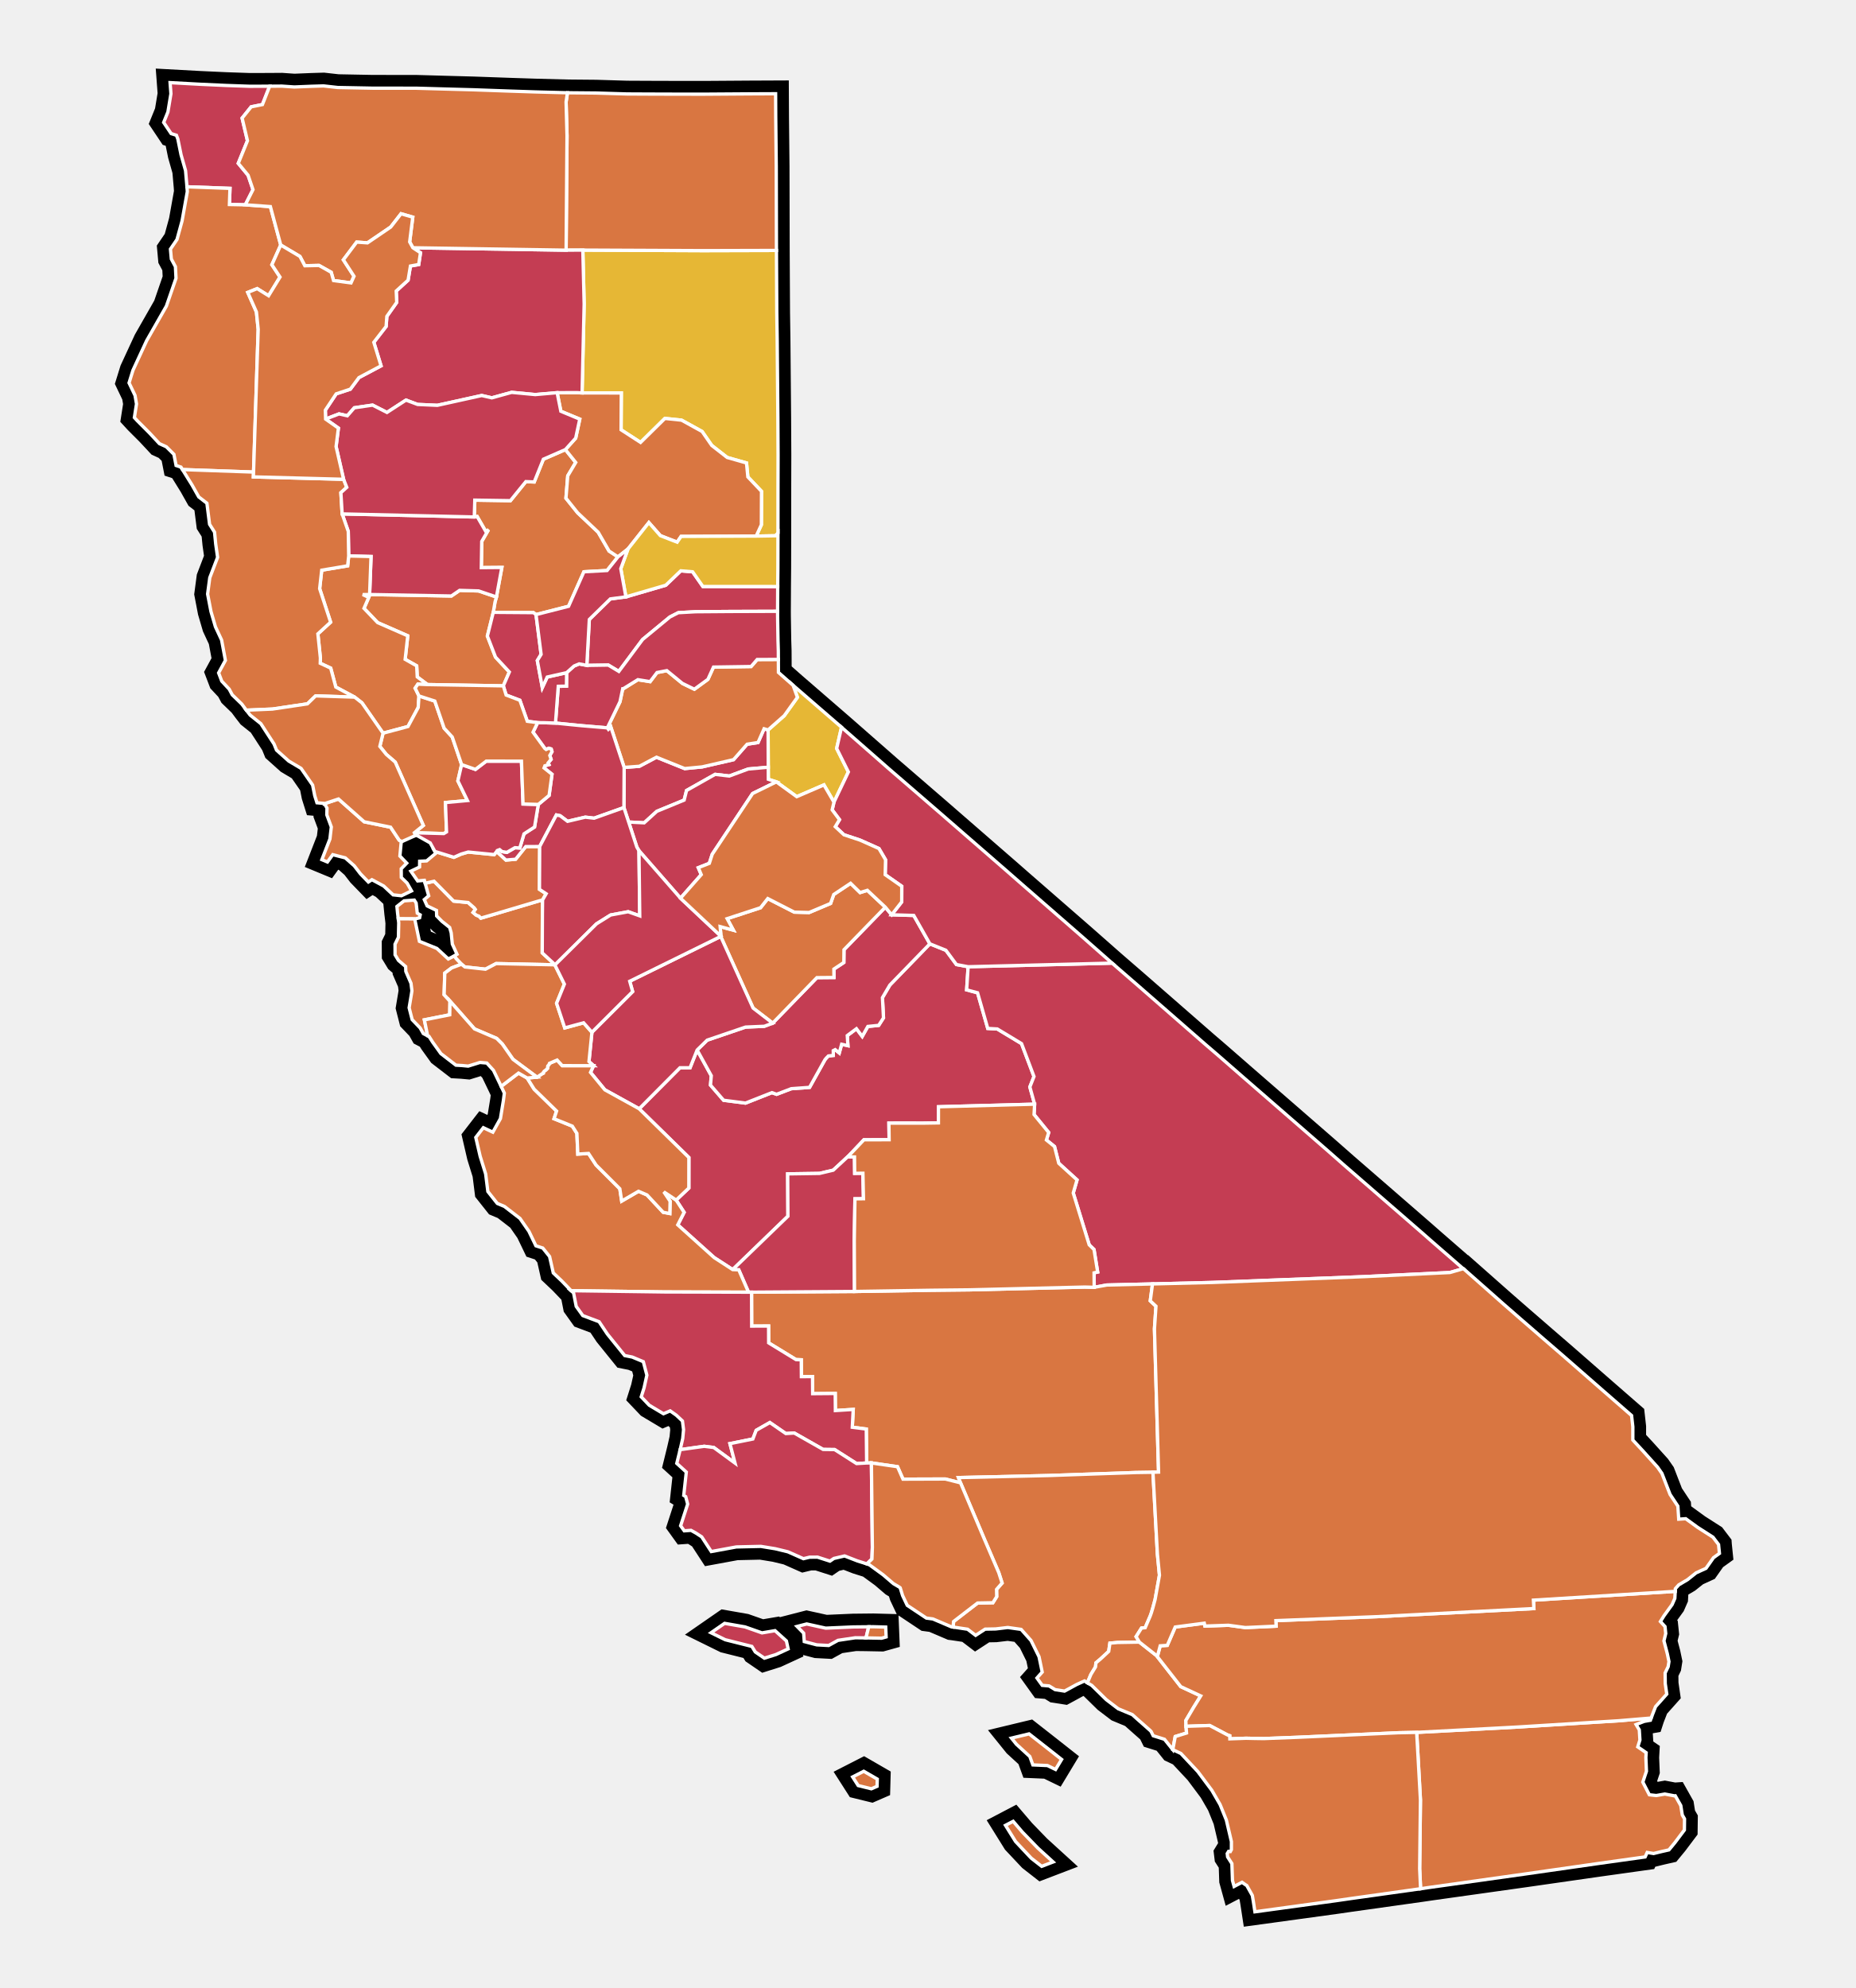
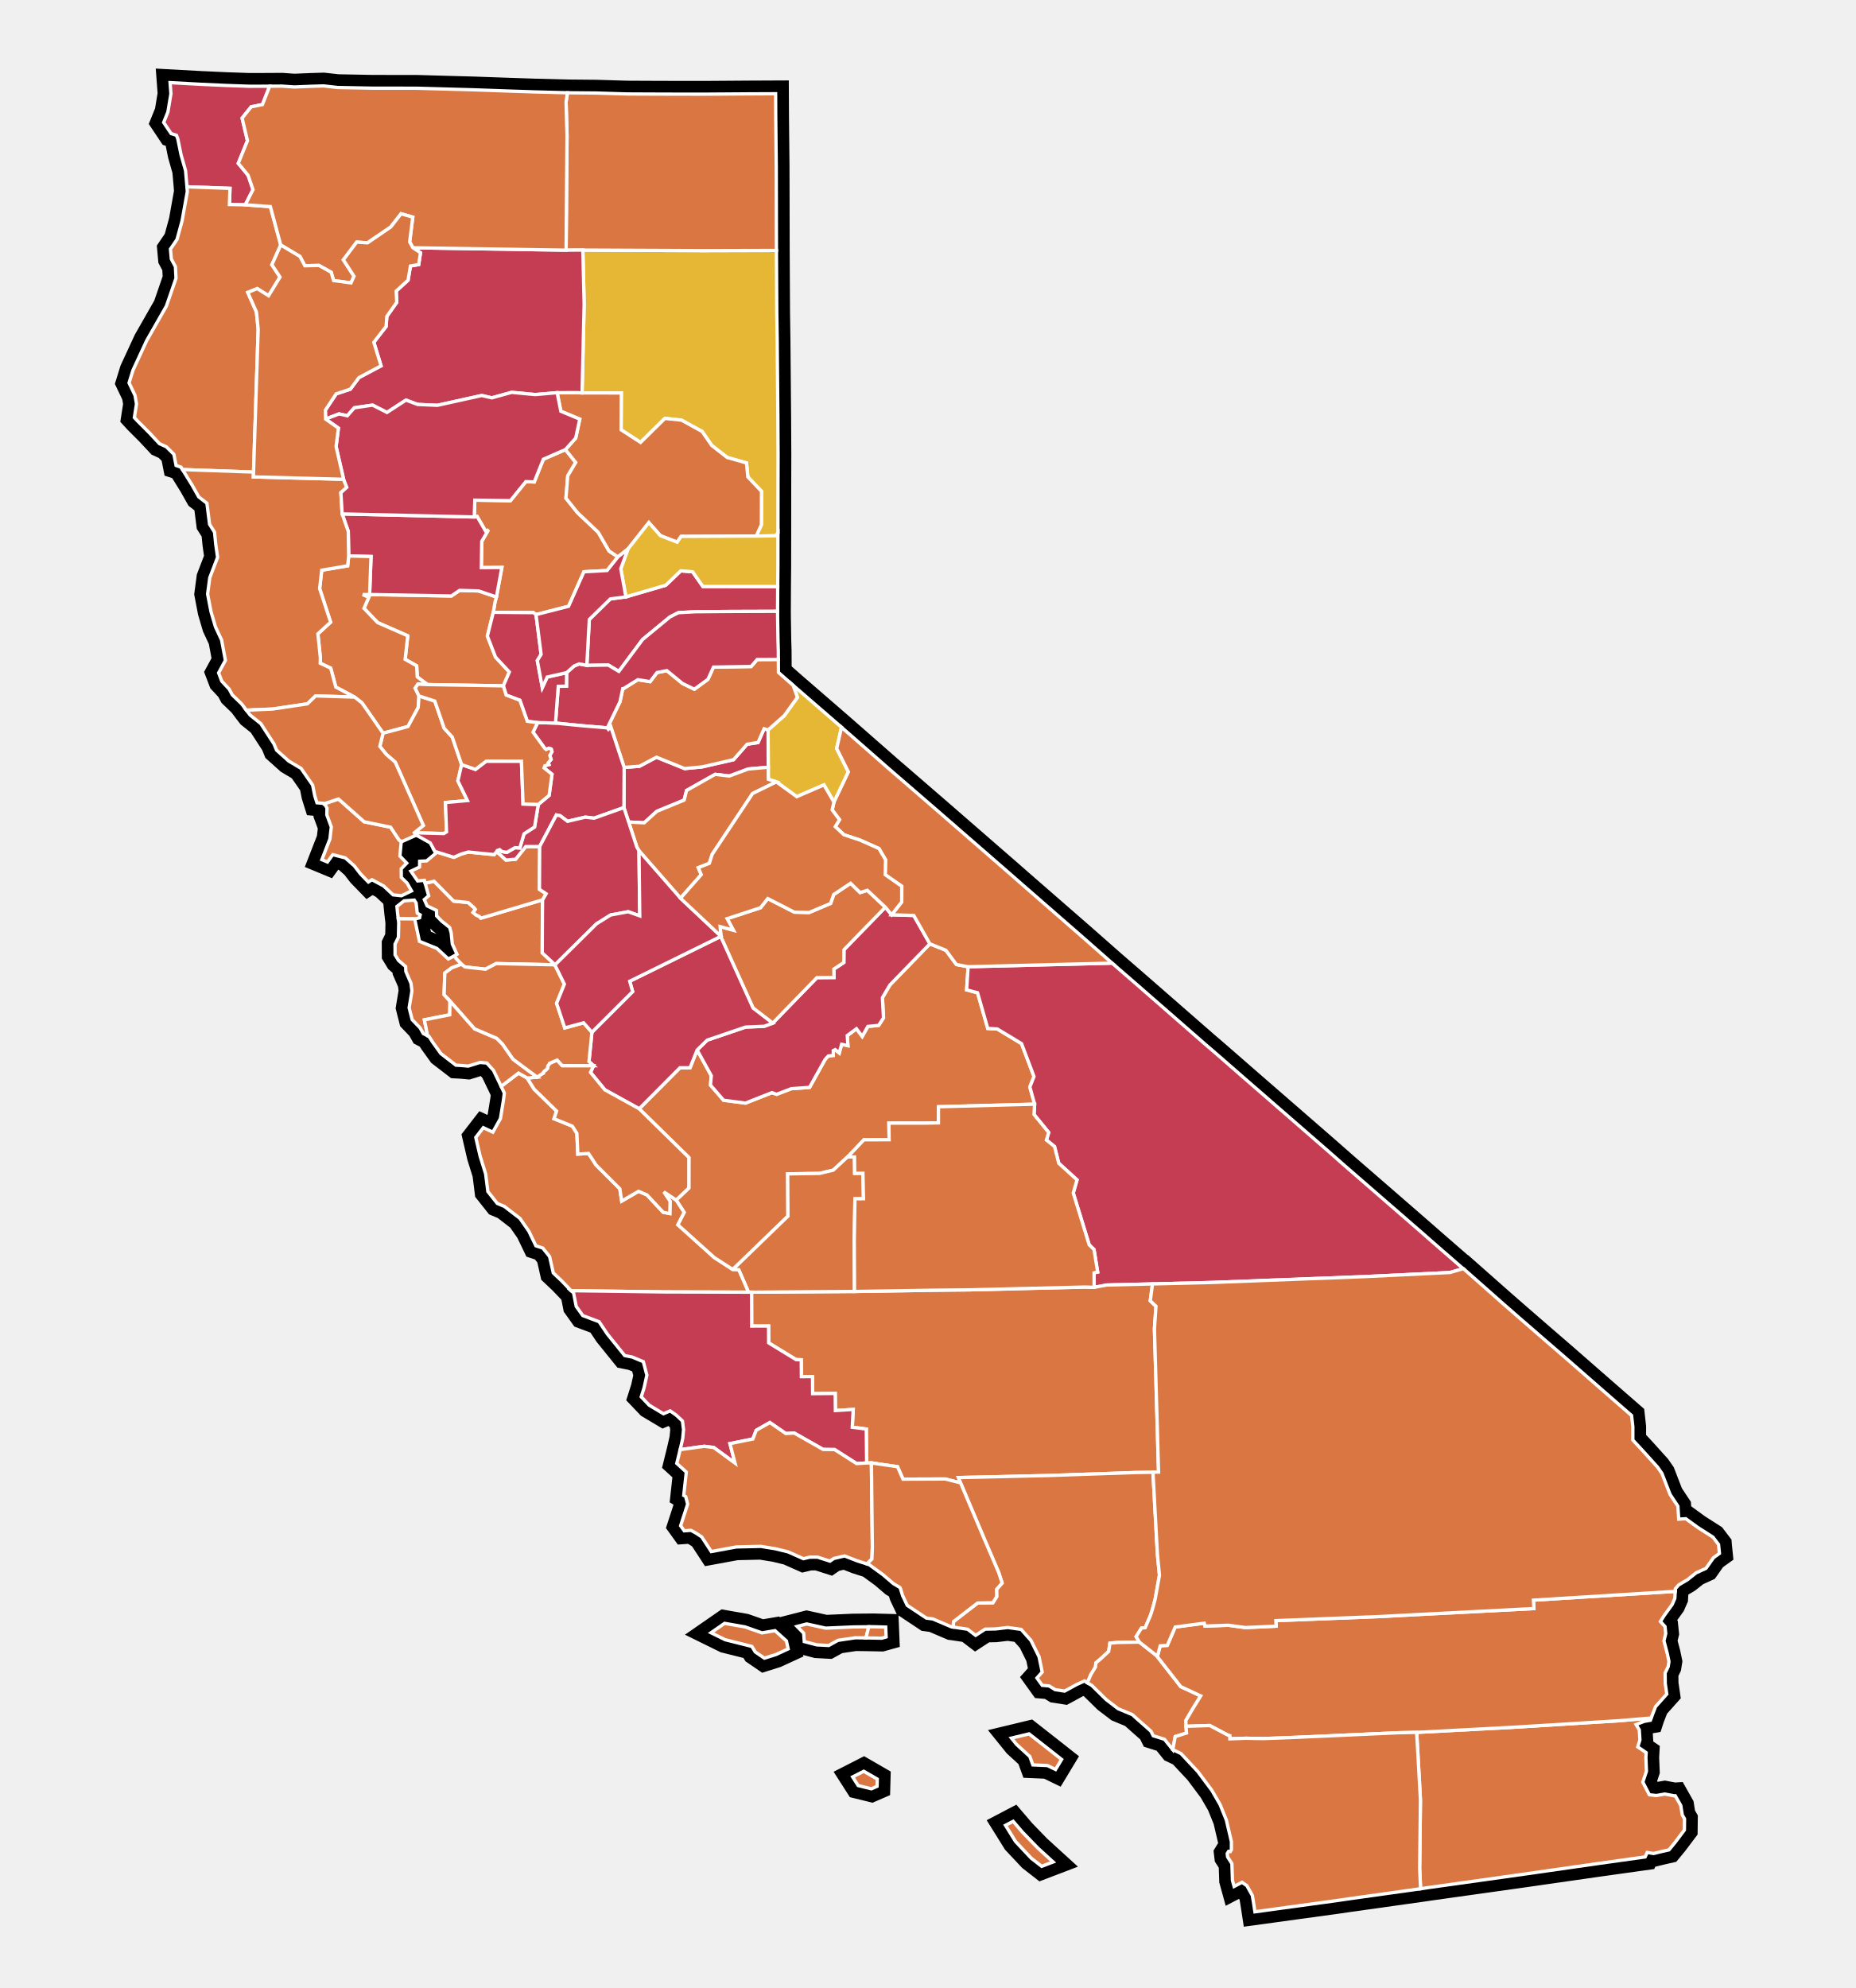
<svg xmlns="http://www.w3.org/2000/svg" id="cal-map" width="100%" height="100%" viewBox="0 0 700 750" version="1.1" xml:space="preserve" style="fill-rule:evenodd;clip-rule:evenodd;">
  <style type="text/css">
      svg#cal-map path#state-outline {
        fill: white;
        fill-rule: nonzero;
        stroke: black;
        stroke-width: 10px;
      }
      svg #county-boundaries path {
        fill-rule: nonzero;
        stroke: white;
        stroke-width: 1.25px;
      }
      svg path {
        fill: #bc3649;
      }
      /* default substantial */
      svg path.widespread {
        fill: #742a5c;
      }
      #alameda { fill: #d97641 !important; }
    #alpine { fill: #e6b735 !important; }
    #amador { fill: #c43d53 !important; }
    #butte { fill: #d97641 !important; }
-     #calaveras { fill: #c43d53 !important; }
+     #calaveras { fill: #d97641 !important; }
    #colusa { fill: #d97641 !important; }
    #contra_costa { fill: #d97641 !important; }
    #del_norte { fill: #c43d53 !important; }
    #el_dorado { fill: #d97641 !important; }
-     #fresno { fill: #c43d53 !important; }
+     #fresno { fill: #d97641 !important; }
    #glenn { fill: #c43d53 !important; }
    #humboldt { fill: #d97641 !important; }
    #imperial { fill: #d97641 !important; }
    #inyo { fill: #c43d53 !important; }
    #kern { fill: #d97641 !important; }
-     #kings { fill: #c43d53 !important; }
+     #kings { fill: #d97641 !important; }
    #lake { fill: #d97641 !important; }
    #lassen { fill: #e6b735 !important; }
    #los_angeles { fill: #d97641 !important; }
    #madera { fill: #c43d53 !important; }
    #marin { fill: #d97641 !important; }
    #mariposa { fill: #d97641 !important; }
    #mendocino { fill: #d97641 !important; }
    #merced { fill: #c43d53 !important; }
    #modoc { fill: #d97641 !important; }
-     #mono { fill: #c43d53 !important; }
+     #mono { fill: #d97641 !important; }
    #monterey { fill: #d97641 !important; }
    #napa { fill: #d97641 !important; }
    #nevada { fill: #c43d53 !important; }
    #orange { fill: #d97641 !important; }
    #placer { fill: #c43d53 !important; }
    #plumas { fill: #d97641 !important; }
    #riverside { fill: #d97641 !important; }
    #sacramento { fill: #c43d53 !important; }
    #san_benito { fill: #d97641 !important; }
    #san_bernardino { fill: #d97641 !important; }
    #san_diego { fill: #d97641 !important; }
    #san_francisco { fill: #d97641 !important; }
    #san_joaquin { fill: #c43d53 !important; }
    #san_luis_obispo { fill: #c43d53 !important; }
    #san_mateo { fill: #d97641 !important; }
-     #santa_barbara { fill: #c43d53 !important; }
+     #santa_barbara { fill: #d97641 !important; }
    #santa_clara { fill: #d97641 !important; }
    #santa_cruz { fill: #d97641 !important; }
    #shasta { fill: #c43d53 !important; }
    #sierra { fill: #e6b735 !important; }
    #siskiyou { fill: #d97641 !important; }
    #solano { fill: #c43d53 !important; }
    #sonoma { fill: #d97641 !important; }
    #stanislaus { fill: #c43d53 !important; }
    #sutter { fill: #c43d53 !important; }
    #tehama { fill: #c43d53 !important; }
    #trinity { fill: #d97641 !important; }
    #tulare { fill: #d97641 !important; }
    #tuolumne { fill: #d97641 !important; }
    #ventura { fill: #d97641 !important; }
    #yolo { fill: #d97641 !important; }
    #yuba { fill: #c43d53 !important; }
    
    </style>
  <g transform="matrix(1,0,0,1,48.6858,-223.786)">
    <g id="map-layers">
      <g id="land">
        <path id="state-outline" d="M244.715,445.062L244.665,454.412L244.675,456.227L244.823,465.394L244.944,469.296L244.987,477.464L250.519,482.332L268.692,498.068L268.793,498.157L283.514,511.061L286.365,513.566L293.401,519.641L305.472,530.072L331.622,552.808L335.865,556.527L359.777,577.365L370.864,587.136L379.886,594.95L405.955,617.709L410.726,621.808L420.616,630.437L451.77,657.523L458.56,663.496L475.866,678.516L488.258,689.278L491.093,691.773L503.33,702.423L503.434,702.417L518.373,715.624L524.652,721.099L533.706,728.956L541.012,735.265L556.02,748.381L566.848,757.813L567.326,762.061L567.323,767.067L571.074,771.109L576.665,777.307L578.303,779.66L581.365,787.566L584.314,792.018L584.635,796.915L587.286,796.74L591.763,799.996L597.557,803.705L599.665,806.478L599.678,806.659L600,809.826L597.76,811.436L594.932,815.453L591.199,817.16L587.948,819.744L584.653,821.69L583.357,823.141L583.315,824.146L583.166,826.798L582.14,829.143L579.09,833.348L577.729,835.531L579.459,837.425L579.734,840.05L579.054,842.827L580.33,847.667L580.951,850.634L580.645,852.568L579.505,854.92L579.546,858.928L580.123,862.902L575.897,867.637L574.227,871.936L573.956,872.773L571.608,873.194L568.553,874.386L569.757,876.408L569.994,880.223L569.182,882.826L572.344,885.001L572.242,886.831L572.457,892.015L571.087,896.113L573.551,900.885L576.172,901.177L579.389,900.609L583.011,901.291L583.335,901.27L585.417,904.968L585.97,908.49L586.827,909.986L586.772,914.187L583.165,918.981L580.942,921.678L578.153,922.31L575.151,923.046L572.732,922.649L571.966,924.339L554.801,926.743L526.504,930.801L490.931,935.798L487.253,936.337L460.624,940.079L455.318,940.848L441.232,942.782L424.753,945.041L424.183,941.324L423.769,938.878L421.676,935.125L421.119,934.78L419.892,933.912L416.901,935.475L416.279,933.218L416.058,926.847L414.451,924.351L414.299,923.081L414.813,922.243L415.467,922.311L415.875,921.568L415.879,918.562L414.607,913.139L413.972,910.428L411.607,904.589L408.506,899.229L403.194,892.12L396.826,885.313L393.762,883.862L390.625,879.953L386.385,878.624L385.583,877.009L385.25,876.655L380.169,872.161L378.513,870.661L373.184,868.444L368.686,865.017L363.177,859.612L361.543,858.653L360.452,857.952L357.482,859.301L354.518,860.92L352.929,861.777L349.374,861.224L348.394,860.61L347.088,859.821L344.509,859.607L342.516,856.831L344.503,854.604L343.302,848.809L340.278,842.691L336.552,838.496L331.515,837.782L326.931,838.328L322.978,838.403L319.387,840.743L316.353,838.433L310.89,837.617L310.248,837.537L303.258,834.556L300.797,834.23L293.578,829.423L291.822,825.719L290.931,822.821L290.608,822.553L288.354,821.218L284.48,817.903L279.328,814.144L278.367,813.791L274.738,812.648L269.935,810.787L265.903,811.733L264.423,812.745L259.733,811.238L256.756,811.259L254.421,811.821L248.558,809.221L243.77,808.065L238.348,807.179L229.106,807.389L219.651,809.128L216.039,803.585L213.81,802.131L212.006,801.13L209.459,801.309L208.082,799.398L210.744,791.224L210.005,788.406L209.265,787.951L210.228,779.14L206.64,775.864L207.916,770.688L208.872,766.511L209.193,763.15L208.776,759.88L206.463,757.696L204.15,756.057L201.62,757.14L196.262,753.944L193.224,750.753L194.289,747.398L195.359,742.589L194.014,737.498L189.826,735.754L186.997,735.194L180.443,727.074L177.334,722.422L171.179,720.105L168.699,716.633L167.699,711.54L166.767,710.715L163.252,707.05L160.048,704.022L158.653,697.834L156.084,694.629L153.49,693.783L150.849,688.305L147.478,683.453L141.617,678.928L138.933,677.801L135.366,673.301L134.532,666.663L132.459,660.005L130.812,652.9L133.658,649.222L137.248,650.91L140.109,645.777L141.237,638.895L141.583,636.177L140.383,633.62L137.484,627.589L134.954,624.828L132.387,624.608L127.944,625.989L125.582,625.769L123.322,625.639L117.642,621.273L114.538,616.95L113.143,614.746L112.633,614.554L111.007,613.706L109.818,611.595L106.804,608.45L105.665,603.979L106.482,599.095L106.718,597.557L106.366,594.736L104.414,590.249L104.349,588.433L101.641,586.107L100.359,583.992L100.343,579.999L101.623,577.394L101.739,571.951L101.568,570.405L101.308,568.312L101.057,565.765L103.747,563.644L107.616,563.361L108.306,564.464L108.737,568.285L109.844,568.942L109.619,570.026L107.981,570.447L107.776,570.534L109.544,578.919L116.122,581.586L120.437,585.567L122.703,584.428L123.734,583.81L121.965,579.968L121.53,575.695L120.954,573.688L118.043,571.367L116.045,569.334L115.982,567.245L112.454,565.545L111.382,563.164L113.036,561.744L111.706,556.999L111.423,555.905L108.88,556.127L106.316,552.444L109.594,550.877L109.637,548.7L111.058,548.637L112.276,548.571L115.779,545.643L115.385,545L113.623,541.79L108.417,538.874L108.111,538.959L102.9,541.301L102.697,541.296L102.176,546.731L104.755,549.417L102.682,551.552L102.714,554.819L104.903,556.953L106.569,559.891L102.771,561.718L99.627,561.378L96.043,558.032L91.628,555.662L90.288,556.538L87.315,553.472L84.954,550.419L81.58,547.431L76.846,546.22L74.846,548.982L72.74,548.109L75.785,540.293L76.309,535.768L74.61,531.185L74.677,528.645L73.711,526.985L73.713,526.895L70.892,526.637L70.056,523.982L69.258,519.966L64.897,513.67L60.242,510.903L55.633,506.771L54.696,504.473L49.706,496.783L45.69,493.569L44.244,491.706L42.514,489.379L38.918,485.9L37.786,483.774L34.982,480.773L33.788,477.644L36.352,472.919L34.915,465.242L32.592,460.257L30.899,454.476L29.638,447.892L30.453,441.745L33.408,434.037L32.69,429.016L32.252,424.549L30.375,421.576L29.372,413.636L26.292,411.254L23.787,406.8L20.154,400.94L19.597,400.011L17.745,399.395L16.92,395.183L14.072,392.347L11.458,391.154L7.68,387.096L3.14,382.548L2.011,381.32L2.813,376.172L2.257,372.967L-0,368.237L1.473,363.48L6.632,352.326L14.089,339.257L17.714,328.758L17.495,324.384L15.954,321.504L15.614,317.762L18.086,314.128L20.006,307.106L21.977,296.082L21.853,294.257L21.314,288.14L19.613,282.159L18.399,276.195L17.875,274.809L15.876,274.185L13.059,269.976L14.659,266.034L15.797,259.16L15.483,254.959L26.878,255.58L36.649,256.028L45.561,256.336L53.045,256.31L57.651,256.275L62.341,256.602L68.776,256.338L73.384,256.198L78.738,256.801L91.967,257.053L108.269,257.064L119.77,257.387L129.929,257.663L143.729,258.153L153.026,258.46L165.392,258.783L165.871,258.787L176.131,258.88L187.827,259.233L196.265,259.274L206.429,259.305L216.69,259.316L234.045,259.196L243.922,259.153L243.968,267.887L244.165,286.624L244.237,318.264L244.361,341.531L244.515,352.07L244.77,381.229L244.846,395.488L244.814,407.838L244.806,424.908L244.778,438.162L244.715,445.062ZM279.053,837.511L280.762,837.492L285.464,837.619L285.616,841.345L283.911,841.821L278.03,841.705L273.968,841.657L267.456,842.628L263.944,844.568L259.45,844.331L254.736,843.091L254.501,839.91L252.028,837.381L255.653,836.448L262.821,838.03L273.179,837.573L279.053,837.511ZM272.987,894.156L277.172,892.02L282.275,894.967L282.199,897.698L280.05,898.633L275.07,897.411L272.987,894.156ZM224.684,836.212L232.376,837.56L238.793,839.811L243.704,838.972L247.999,842.86L248.658,845.857L244.068,847.972L239.686,849.356L236.253,847.004L234.963,844.917L224.906,842.394L219.56,839.762L224.684,836.212ZM332.899,879.51L339.539,877.914L346.662,883.49L351.821,887.557L349.537,891.343L346.483,889.865L340.978,889.624L339.831,886.463L334.777,881.837L332.899,879.51ZM333.539,910.901L336.978,914.928L342.853,920.994L348.612,926.239L344.307,927.885L340.332,924.783L334.453,918.532L330.646,912.416L333.539,910.901Z" />
      </g>
      <g id="county-boundaries">
        <path id="alameda" d="M111.706,556.999L115.071,556.247L122.453,563.733L127.934,564.28L130.24,566.314L130.638,566.864L129.805,568.031L131.01,569.048L132.022,569.427L132.723,570.164L137.732,568.697L154.68,563.657L156.006,563.309L155.945,568.662L155.882,583.27L160.732,587.769L160.63,587.768L138.48,587.311L134.465,589.429L126.716,588.58L125.405,587.559L123.4,585.438L122.703,584.428L123.734,583.81L121.965,579.968L121.53,575.695L120.954,573.688L118.043,571.367L116.045,569.334L115.982,567.245L112.454,565.545L111.382,563.164L113.036,561.744L111.706,556.999Z" />
        <path id="alpine" d="M241.17,517.775L241.086,499.173L247.18,493.787L252.15,486.859L250.519,482.332L268.692,498.068L268.793,498.157L266.96,506.161L271.375,515.011L265.94,526.407L262.15,519.907L251.896,524.339L244.199,518.758L241.17,517.775Z" />
        <path id="amador" d="M186.779,513.3L192.52,512.875L198.975,509.452L209.634,513.742L216.18,513.112L228.054,510.378L233.169,504.557L237.288,503.908L239.577,498.726L241.086,499.173L241.15,513.238L233.6,513.902L226.456,516.551L221.115,515.923L210.329,522.001L209.417,525.629L199.109,529.87L194.343,534.207L188.482,533.907L186.694,528.453L186.779,513.3Z" />
        <path id="butte" d="M164.619,393.395L168.512,398.246L165.506,403.302L164.831,411.741L169.226,417.23L176.981,424.559L181.092,431.67L184.449,433.87L180.347,439.018L171.605,439.495L165.819,452.514L153.537,455.649L152.55,454.91L137.412,454.795L138.068,450.901L138.593,449.003L140.645,437.866L132.9,437.93L133.058,428.036L135.604,423.627L134.602,424.338L131.328,418.656L130.237,418.819L130.441,412.466L143.876,412.671L149.699,405.484L152.854,405.615L156.309,397.028L164.619,393.395Z" />
        <path id="calaveras" d="M188.482,533.907L194.343,534.207L199.109,529.87L209.417,525.629L210.329,522.001L221.115,515.923L226.456,516.551L233.6,513.902L241.15,513.238L241.17,517.775L244.199,518.758L235.243,523.152L220.025,546.049L218.912,549.497L214.755,551.131L215.87,553.762L208.044,562.647L192.375,544.724L191.571,543.359L188.482,533.907Z" />
        <path id="colusa" d="M90.751,448.075L121.586,448.632L124.707,446.509L131.865,446.72L138.593,449.003L138.068,450.901L137.412,454.795L135.182,463.748L138.256,471.691L143.475,477.303L141.199,482.535L112.571,482.05L108.724,479.159L108.509,474.979L104.161,472.528L105.149,463.652L93.788,458.679L88.634,453.29L90.427,449.157L88.163,448.103L90.751,448.075Z" />
        <path id="contra_costa" d="M115.385,545L122.54,547.218L125.298,545.995L127.945,545.223L137.758,546.193L138.687,545.027L142.188,548.253L145.841,547.94L149.651,543.179L154.917,543.152L154.832,559.303L157.353,560.965L156.006,563.309L154.68,563.657L137.732,568.697L132.723,570.164L132.022,569.427L131.01,569.048L129.805,568.031L130.638,566.864L130.24,566.314L127.934,564.28L122.453,563.733L115.071,556.247L111.706,556.999L111.423,555.905L108.88,556.127L106.316,552.444L109.594,550.877L109.637,548.7L111.058,548.637L112.276,548.571L115.779,545.643L115.385,545Z" />
        <path id="del_norte" d="M15.483,254.959L26.878,255.58L36.649,256.028L45.561,256.336L53.045,256.31L50.324,263.231L46.068,264.091L42.656,268.345L44.675,276.878L41.203,285.404L44.912,289.898L46.759,295.328L43.859,301.053L37.862,300.938L38.074,294.85L21.853,294.257L21.314,288.14L19.613,282.159L18.399,276.195L17.875,274.809L15.876,274.185L13.059,269.976L14.659,266.034L15.797,259.16L15.483,254.959Z" />
        <path id="el_dorado" d="M180.437,498.378L185.215,488.516L186.245,483.622L186.446,483.623L191.969,480.203L196.569,480.949L199.182,477.509L202.884,476.794L208.777,481.617L213.279,483.8L218.385,480.08L220.483,475.45L234.678,475.24L236.967,472.599L244.961,472.563L244.987,477.464L250.519,482.332L252.15,486.859L247.18,493.787L241.086,499.173L239.577,498.726L237.288,503.908L233.169,504.557L228.054,510.378L216.18,513.112L209.634,513.742L198.975,509.452L192.52,512.875L186.779,513.3L181.745,498.023L180.835,498.925L180.437,498.378Z" />
        <path id="fresno" d="M214.318,619.908L219.664,629.617L219.357,633.157L224.306,638.869L232.554,639.941L242.534,636L244.288,636.627L249.838,634.509L256.734,634.009L262.516,623.619L263.025,622.979L263.84,622.156L265.688,621.958L265.671,620.143L266.387,619.774L267.939,621.03L268.833,617.754L271.199,618.276L270.956,614.467L274.417,611.89L276.603,614.771L278.715,611.027L282.812,610.615L284.622,607.78L284.22,600.162L287.024,595.408L302.117,579.855L308.174,582.297L312.146,587.673L316.552,588.501L315.997,597.224L320.11,598.327L323.957,611.774L327.552,611.975L336.702,617.498L341.402,629.918L339.844,633.857L341.641,640.351L305.357,641.333L305.352,647.414L299.262,647.509L294.203,647.492L286.667,647.503L286.747,653.764L277.239,653.787L272.637,658.646L271.101,660.204L265.662,665.247L260.494,666.471L248.479,666.644L248.571,682.618L227.73,702.76L220.741,698.23L207.012,685.878L209.409,681.162L206.406,676.528L211.184,671.996L211.196,660.47L192.447,642.087L207.837,626.616L211.642,626.621L214.318,619.908Z" />
        <path id="glenn" d="M80.398,417.667L130.237,418.819L131.328,418.656L134.602,424.338L135.604,423.627L133.058,428.036L132.9,437.93L140.645,437.866L138.593,449.003L131.865,446.72L124.707,446.509L121.586,448.632L90.751,448.075L91.293,433.741L82.862,433.533L82.702,424.266L80.398,417.667Z" />
        <path id="humboldt" d="M21.853,294.257L38.074,294.85L37.862,300.938L43.859,301.053L53.322,301.728L57.227,316.222L53.885,323.665L56.948,328.308L52.638,335.355L48.341,332.67L44.788,334.099L48.053,341.48L48.718,348.048L46.966,401.882L20.154,400.94L19.597,400.011L17.745,399.395L16.92,395.183L14.072,392.347L11.458,391.154L7.68,387.096L3.14,382.548L2.011,381.32L2.813,376.172L2.257,372.967L-0,368.237L1.473,363.48L6.632,352.326L14.089,339.257L17.714,328.758L17.495,324.384L15.954,321.504L15.614,317.762L18.086,314.128L20.006,307.106L21.977,296.082L21.853,294.257Z" />
        <path id="imperial" d="M485.775,877.348L523.41,875.355L561.992,872.964L574.227,871.936L573.956,872.773L571.608,873.194L568.553,874.386L569.757,876.408L569.994,880.223L569.182,882.826L572.344,885.001L572.242,886.831L572.457,892.015L571.087,896.113L573.551,900.885L576.172,901.177L579.389,900.609L583.011,901.291L583.335,901.27L585.417,904.968L585.97,908.49L586.827,909.986L586.772,914.187L583.165,918.981L580.942,921.678L578.153,922.31L575.151,923.046L572.732,922.649L571.966,924.339L554.801,926.743L526.504,930.801L490.931,935.798L487.253,936.337L486.898,928.785L487.197,902.883L485.775,877.348Z" />
        <path id="inyo" d="M316.552,588.501L370.864,587.136L379.886,594.95L405.955,617.709L410.726,621.808L420.616,630.437L451.77,657.523L458.56,663.496L475.866,678.516L488.258,689.278L491.093,691.773L503.33,702.423L498.281,703.864L466.262,705.403L408.769,707.609L386.117,708.167L368.893,708.577L364.111,709.433L364.07,703.985L365.419,703.677L364.044,695.177L362.226,693.409L356.21,673.861L357.64,668.922L350.747,662.649L349.144,656.333L346.086,653.864L346.949,651.03L341.421,644.26L341.641,640.351L339.844,633.857L341.402,629.918L336.702,617.498L327.552,611.975L323.957,611.774L320.11,598.327L315.997,597.224L316.552,588.501Z" />
        <path id="kern" d="M234.848,711.275L273.693,711.012L302.302,710.553L317.025,710.396L360.557,709.345L364.111,709.433L368.893,708.577L386.117,708.167L385.267,714.551L387.421,716.575L386.846,725.131L388.397,779.149L386.283,779.214L379.832,779.314L346.96,780.448L312.914,781.226L313.689,783.212L307.951,781.764L291.979,781.819L289.908,777.122L280.064,775.697L278.268,775.717L278.127,762.91L272.85,762.239L273.203,755.513L266.47,755.941L266.412,749.493L257.896,749.562L257.848,743.114L253.647,743.144L253.605,736.787L251.611,736.709L241.302,730.408L241.274,724.052L234.89,724.076L234.848,711.275Z" />
        <path id="kings" d="M227.73,702.76L248.571,682.618L248.479,666.644L260.494,666.471L265.662,665.247L271.101,660.204L273.689,660.269L273.753,666.44L276.86,666.407L277.069,676.026L273.852,676.06L273.601,691.948L273.693,711.012L234.848,711.275L233.699,711.279L230.024,702.846L227.73,702.76Z" />
        <path id="lake" d="M82.862,433.533L91.293,433.741L90.751,448.075L88.163,448.103L90.427,449.157L88.634,453.29L93.788,458.679L105.149,463.652L104.161,472.528L108.509,474.979L108.724,479.159L112.571,482.05L108.969,481.887L107.936,483.409L109.379,486.343L109.091,490.694L105.229,497.876L95.83,500.393L87.867,488.95L85.113,486.794L77.995,482.982L76.08,475.85L72.128,474.018L72.183,472.022L71.234,462.917L76.043,458.508L71.903,445.865L72.691,438.894L82.47,437.246L82.862,433.533Z" />
        <path id="lassen" d="M171.194,318.135L216.688,318.338L244.237,318.264L244.361,341.531L244.515,352.07L244.77,381.229L244.846,395.488L244.814,407.838L244.806,424.908L243.92,425.911L236.592,426.035L238.555,421.76L238.602,409.139L233.451,403.71L232.941,398.444L225.648,396.373L219.835,391.839L216.195,386.572L208.437,382.297L202.153,381.647L192.979,390.695L185.629,385.934L185.712,372.037L170.911,372.018L171.694,338.499L171.194,318.135Z" />
        <path id="los_angeles" d="M332.899,879.51L339.539,877.914L346.662,883.49L351.821,887.557L349.537,891.343L346.483,889.865L340.978,889.624L339.831,886.463L334.777,881.837L332.899,879.51ZM333.539,910.901L336.978,914.928L342.853,920.994L348.612,926.239L344.307,927.885L340.332,924.783L334.453,918.532L330.646,912.416L333.539,910.901ZM313.689,783.212L312.914,781.226L346.96,780.448L379.832,779.314L386.283,779.214L387.964,810.163L388.737,818.051L387.095,827.195L386.231,830.405L385.648,832.332L385.253,833.435L383.354,837.858L381.968,837.989L379.923,841.232L381.16,843.289L372.924,843.431L370.042,843.692L369.591,846.797L366.561,849.607L364.779,851.109L364.605,852.66L362.857,855.526L361.543,858.653L360.452,857.952L357.482,859.301L354.518,860.92L352.929,861.777L349.374,861.224L348.394,860.61L347.088,859.821L344.509,859.607L342.516,856.831L344.503,854.604L343.302,848.809L340.278,842.691L336.552,838.496L331.515,837.782L326.931,838.328L322.978,838.403L319.387,840.743L316.353,838.433L310.89,837.617L311.069,835.523L316.127,831.617L320.126,828.545L325.885,828.437L327.333,826.135L327.28,823.409L329.363,821.004L328.115,817.119L322.659,804.407L313.689,783.212Z" />
        <path id="madera" d="M242.82,609.774L259.497,592.61L265.934,592.555L265.906,589.38L269.66,586.894L269.715,582.085L285.321,566.03L287.698,568.902L296.045,569.149L302.117,579.855L287.024,595.408L284.22,600.162L284.622,607.78L282.812,610.615L278.715,611.027L276.603,614.771L274.417,611.89L270.956,614.467L271.199,618.276L268.833,617.754L267.939,621.03L266.387,619.774L265.671,620.143L265.688,621.958L263.84,622.156L263.025,622.979L262.516,623.619L256.734,634.009L249.838,634.509L244.288,636.627L242.534,636L232.554,639.941L224.306,638.869L219.357,633.157L219.664,629.617L214.318,619.908L218.117,616.188L232.574,611.266L239.648,610.968L242.82,609.774Z" />
        <path id="marin" d="M73.711,526.985L79.009,525.219L88.699,533.81L98.666,535.854L101.899,540.735L102.9,541.301L102.697,541.296L102.176,546.731L104.755,549.417L102.682,551.552L102.714,554.819L104.903,556.953L106.569,559.891L102.771,561.718L99.627,561.378L96.043,558.032L91.628,555.662L90.288,556.538L87.315,553.472L84.954,550.419L81.58,547.431L76.846,546.22L74.846,548.982L72.74,548.109L75.785,540.293L76.309,535.768L74.61,531.185L74.677,528.645L73.711,526.985Z" />
        <path id="mariposa" d="M285.321,566.03L269.715,582.085L269.66,586.894L265.906,589.38L265.934,592.555L259.497,592.61L242.82,609.774L235.42,604.088L223.202,577.077L223.304,576.986L222.994,573.357L227.986,574.71L225.637,570.36L238.239,566.241L240.969,562.782L250.961,567.899L256.557,568.043L264.664,564.619L265.854,561.251L272.211,557.016L275.802,560.516L278.536,559.669L285.321,566.03Z" />
        <path id="mendocino" d="M20.154,400.94L46.966,401.882L46.907,403.697L80.935,404.602L82.14,407.631L79.915,409.662L80.398,417.667L82.702,424.266L82.862,433.533L82.47,437.246L72.691,438.894L71.903,445.865L76.043,458.508L71.234,462.917L72.183,472.022L72.128,474.018L76.08,475.85L77.995,482.982L85.113,486.794L70.389,486.318L67.296,489.318L54.094,491.29L44.244,491.706L42.514,489.379L38.918,485.9L37.786,483.774L34.982,480.773L33.788,477.644L36.352,472.919L34.915,465.242L32.592,460.257L30.899,454.476L29.638,447.892L30.453,441.745L33.408,434.037L32.69,429.016L32.252,424.549L30.375,421.576L29.372,413.636L26.292,411.254L23.787,406.8L20.154,400.94Z" />
        <path id="merced" d="M174.625,613.212L189.985,597.884L188.88,593.976L223.202,577.077L235.42,604.088L242.82,609.774L239.648,610.968L232.574,611.266L218.117,616.188L214.318,619.908L211.642,626.621L207.837,626.616L192.447,642.087L179.502,634.935L174.096,628.362L175.246,625.83L173.511,624.274L174.625,613.212Z" />
        <path id="modoc" d="M165.392,258.783L165.871,258.787L176.131,258.88L187.827,259.233L196.265,259.274L206.429,259.305L216.69,259.316L234.045,259.196L243.922,259.153L243.968,267.887L244.165,286.624L244.237,318.264L216.688,318.338L171.194,318.135L164.888,318.166L165.228,274.975L164.877,262.235L165.392,258.783Z" />
        <path id="mono" d="M265.94,526.407L271.375,515.011L266.96,506.161L268.793,498.157L283.514,511.061L286.365,513.566L293.401,519.641L305.472,530.072L331.622,552.808L335.865,556.527L359.777,577.365L370.864,587.136L316.552,588.501L312.146,587.673L308.174,582.297L302.117,579.855L296.045,569.149L287.698,568.902L291.497,564.042L291.517,558.143L285.266,553.78L285.397,548.152L282.913,543.919L275.788,540.735L269.695,538.712L266.429,535.658L268.022,533.011L265.26,529.317L265.94,526.407Z" />
        <path id="monterey" d="M140.383,633.62L146.935,628.625L150.204,630.481L152.83,634.687L161.295,642.948L160.336,645.842L167.225,648.632L168.957,651.37L169.302,659.178L173.339,658.939L176.203,663.318L185.157,672.271L185.857,676.904L192.204,673.215L195.414,674.59L201.516,681.145L204.007,681.605L204.122,676.977L201.745,673.431L206.406,676.528L209.409,681.162L207.012,685.878L220.741,698.23L227.73,702.76L230.024,702.846L233.699,711.279L202.059,711.194L166.767,710.715L163.252,707.05L160.048,704.022L158.653,697.834L156.084,694.629L153.49,693.783L150.849,688.305L147.478,683.453L141.617,678.928L138.933,677.801L135.366,673.301L134.532,666.663L132.459,660.005L130.812,652.9L133.658,649.222L137.248,650.91L140.109,645.777L141.237,638.895L141.583,636.177L140.383,633.62Z" />
        <path id="napa" d="M95.83,500.393L105.229,497.876L109.091,490.694L109.379,486.343L115.355,488.276L118.876,498.508L121.93,501.83L125.471,512.239L124.055,518.386L127.661,525.798L119.369,526.561L119.774,537.64L118.751,538.256L107.626,537.95L111.019,535.205L100.416,511.297L97.057,508.408L94.611,505.358L95.83,500.393Z" />
        <path id="nevada" d="M187.44,448.957L202.472,444.572L208.146,439.137L212.614,439.506L216.486,445.045L244.715,445.062L244.665,454.412L242.873,454.421L226.742,454.476L213.697,454.575L207.224,454.93L204.033,456.557L193.736,465.054L184.783,477.079L180.799,474.693L172.701,474.814L173.642,457.485L181.566,449.738L187.44,448.957Z" />
        <path id="orange" d="M381.16,843.289L387.956,848.637L387.961,848.819L396.782,860.102L404.304,863.59L401.65,867.863L398.693,872.874L398.762,875.056L398.951,877.599L394.686,878.917L393.762,883.862L390.625,879.953L386.385,878.624L385.583,877.009L385.25,876.655L380.169,872.161L378.513,870.661L373.184,868.444L368.686,865.017L363.177,859.612L361.543,858.653L362.857,855.526L364.605,852.66L364.779,851.109L366.561,849.607L369.591,846.797L370.042,843.692L372.924,843.431L381.16,843.289Z" />
        <path id="placer" d="M165.077,477.558L167.9,475.044L169.807,474.244L172.701,474.814L180.799,474.693L184.783,477.079L193.736,465.054L204.033,456.557L207.224,454.93L213.697,454.575L226.742,454.476L242.873,454.421L244.665,454.412L244.675,456.227L244.823,465.394L244.944,469.296L244.961,472.563L236.967,472.599L234.678,475.24L220.483,475.45L218.385,480.08L213.279,483.8L208.777,481.617L202.884,476.794L199.182,477.509L196.569,480.949L191.969,480.203L186.446,483.623L186.245,483.622L185.215,488.516L180.437,498.378L170.905,497.578L166.792,497.178L160.876,496.574L161.923,482.7L165.027,482.64L165.077,477.558Z" />
        <path id="plumas" d="M161.501,371.927L169.049,371.911L170.911,372.018L185.712,372.037L185.629,385.934L192.979,390.695L202.153,381.647L208.437,382.297L216.195,386.572L219.835,391.839L225.648,396.373L232.941,398.444L233.451,403.71L238.602,409.139L238.555,421.76L236.592,426.035L208.267,426.156L206.777,428.332L200.444,425.865L196.105,420.947L188.235,430.896L184.449,433.87L181.092,431.67L176.981,424.559L169.226,417.23L164.831,411.741L165.506,403.302L168.512,398.246L164.619,393.395L168.498,389.073L170.038,381.912L162.899,378.936L161.501,371.927Z" />
        <path id="riverside" d="M387.956,848.637L389.014,844.693L391.685,844.52L394.679,837.604L405.644,836.157L405.894,837.24L414.758,836.937L421.098,837.803L422.06,837.768L432.737,837.28L432.657,835.19L470.664,833.702L529.99,830.635L529.814,827.458L583.315,824.146L583.166,826.798L582.14,829.143L579.09,833.348L577.729,835.531L579.459,837.425L579.734,840.05L579.054,842.827L580.33,847.667L580.951,850.634L580.645,852.568L579.505,854.92L579.546,858.928L580.123,862.902L575.897,867.637L574.227,871.936L561.992,872.964L523.41,875.355L485.775,877.348L478.882,877.487L440.911,879.198L428.106,879.688L424.548,879.636L421.421,879.567L415.288,879.784L415.247,878.602L414.703,878.439L414.155,878.185L407.686,874.764L398.762,875.056L398.693,872.874L401.65,867.863L404.304,863.59L396.782,860.102L387.961,848.819L387.956,848.637Z" />
        <path id="sacramento" d="M154.394,527.266L158.469,523.864L159.564,515.89L156.569,513.498L156.88,512.684L158.395,512.247L158.1,511.609L159.222,510.26L158.735,508.803L159.555,507.36L159.264,506.358L158.362,506.076L157.351,506.519L156.853,506.15L152.402,500.018L154.152,496.409L156.661,496.438L160.876,496.574L166.792,497.178L170.905,497.578L180.437,498.378L180.835,498.925L181.745,498.023L186.779,513.3L186.694,528.453L175.454,532.461L172.123,532.071L165.438,533.645L162.629,531.53L161.218,531.243L154.917,543.152L149.651,543.179L145.841,547.94L142.188,548.253L138.687,545.027L138.895,544.667L139.812,544.318L140.713,545.056L142.532,545.354L145.595,543.581L147.416,543.695L149.003,538.362L152.98,535.779L154.394,527.266Z" />
        <path id="san_benito" d="M150.204,630.481L153.913,630.163L155.779,628.913L156.296,628.647L156.299,628.375L156.613,627.924L157.235,627.477L157.859,626.849L157.972,625.943L158.388,625.493L158.599,624.951L161.49,623.711L163.422,625.817L175.246,625.83L174.096,628.362L179.502,634.935L192.447,642.087L211.196,660.47L211.184,671.996L206.406,676.528L201.745,673.431L204.122,676.977L204.007,681.605L201.516,681.145L195.414,674.59L192.204,673.215L185.857,676.904L185.157,672.271L176.203,663.318L173.339,658.939L169.302,659.178L168.957,651.37L167.225,648.632L160.336,645.842L161.295,642.948L152.83,634.687L150.204,630.481Z" />
        <path id="san_bernardino" d="M386.283,779.214L388.397,779.149L386.846,725.131L387.421,716.575L385.267,714.551L386.117,708.167L408.769,707.609L466.262,705.403L498.281,703.864L503.33,702.423L503.434,702.417L518.373,715.624L524.652,721.099L533.706,728.956L541.012,735.265L556.02,748.381L566.848,757.813L567.326,762.061L567.323,767.067L571.074,771.109L576.665,777.307L578.303,779.66L581.365,787.566L584.314,792.018L584.635,796.915L587.286,796.74L591.763,799.996L597.557,803.705L599.665,806.478L599.678,806.659L600,809.826L597.76,811.436L594.932,815.453L591.199,817.16L587.948,819.744L584.653,821.69L583.357,823.141L583.315,824.146L529.814,827.458L529.99,830.635L470.664,833.702L432.657,835.19L432.737,837.28L422.06,837.768L421.098,837.803L414.758,836.937L405.894,837.24L405.644,836.157L394.679,837.604L391.685,844.52L389.014,844.693L387.956,848.637L381.16,843.289L379.923,841.232L381.968,837.989L383.354,837.858L385.253,833.435L385.648,832.332L386.231,830.405L387.095,827.195L388.737,818.051L387.964,810.163L386.283,779.214Z" />
        <path id="san_diego" d="M393.762,883.862L394.686,878.917L398.951,877.599L398.762,875.056L407.686,874.764L414.155,878.185L414.703,878.439L415.247,878.602L415.288,879.784L421.421,879.567L424.548,879.636L428.106,879.688L440.911,879.198L478.882,877.487L485.775,877.348L487.197,902.883L486.898,928.785L487.253,936.337L460.624,940.079L455.318,940.848L441.232,942.782L424.753,945.041L424.183,941.324L423.769,938.878L421.676,935.125L421.119,934.78L419.892,933.912L416.901,935.475L416.279,933.218L416.058,926.847L414.451,924.351L414.299,923.081L414.813,922.243L415.467,922.311L415.875,921.568L415.879,918.562L414.607,913.139L413.972,910.428L411.607,904.589L408.506,899.229L403.194,892.12L396.826,885.313L393.762,883.862Z" />
        <path id="san_francisco" d="M107.981,570.447L101.568,570.405L101.308,568.312L101.057,565.765L103.747,563.644L107.616,563.361L108.306,564.464L108.737,568.285L109.844,568.942L109.619,570.026L107.981,570.447Z" />
        <path id="san_luis_obispo" d="M166.767,710.715L202.059,711.194L233.699,711.279L234.848,711.275L234.89,724.076L241.274,724.052L241.302,730.408L251.611,736.709L253.605,736.787L253.647,743.144L257.848,743.114L257.896,749.562L266.412,749.493L266.47,755.941L273.203,755.513L272.85,762.239L278.127,762.91L278.268,775.717L274.467,775.939L266.179,770.659L261.851,770.605L250.941,764.414L247.779,764.614L241.751,760.466L236.599,763.393L235.345,766.667L226.699,768.415L228.614,775.77L220.581,769.876L216.993,769.423L207.916,770.688L208.872,766.511L209.193,763.15L208.776,759.88L206.463,757.696L204.15,756.057L201.62,757.14L196.262,753.944L193.224,750.753L194.289,747.398L195.359,742.589L194.014,737.498L189.826,735.754L186.997,735.194L180.443,727.074L177.334,722.422L171.179,720.105L168.699,716.633L167.699,711.54L166.767,710.715Z" />
        <path id="san_joaquin" d="M154.917,543.152L161.218,531.243L162.629,531.53L165.438,533.645L172.123,532.071L175.454,532.461L186.694,528.453L188.482,533.907L191.571,543.359L192.375,544.724L192.67,569.315L188.303,567.751L181.683,568.982L176.368,572.302L160.732,587.769L155.882,583.27L155.945,568.662L156.006,563.309L157.353,560.965L154.832,559.303L154.917,543.152Z" />
        <path id="san_mateo" d="M101.568,570.405L107.981,570.447L107.776,570.534L109.544,578.919L116.122,581.586L120.437,585.567L122.703,584.428L123.4,585.438L125.405,587.559L121.705,588.947L119.116,590.898L118.866,599.061L121.075,601.46L120.984,606.631L111.416,608.541L112.633,614.554L111.007,613.706L109.818,611.595L106.804,608.45L105.665,603.979L106.482,599.095L106.718,597.557L106.366,594.736L104.414,590.249L104.349,588.433L101.641,586.107L100.359,583.992L100.343,579.999L101.623,577.394L101.739,571.951L101.568,570.405Z" />
        <path id="santa_barbara" d="M279.053,837.511L278.03,841.705L273.968,841.657L267.456,842.628L263.944,844.568L259.45,844.331L254.736,843.091L254.501,839.91L252.028,837.381L255.653,836.448L262.821,838.03L273.179,837.573L279.053,837.511ZM224.684,836.212L232.376,837.56L238.793,839.811L243.704,838.972L247.999,842.86L248.658,845.857L244.068,847.972L239.686,849.356L236.253,847.004L234.963,844.917L224.906,842.394L219.56,839.762L224.684,836.212ZM207.916,770.688L216.993,769.423L220.581,769.876L228.614,775.77L226.699,768.415L235.345,766.667L236.599,763.393L241.751,760.466L247.779,764.614L250.941,764.414L261.851,770.605L266.179,770.659L274.467,775.939L278.268,775.717L280.064,775.697L280.424,807.588L280.261,811.953L278.367,813.791L274.738,812.648L269.935,810.787L265.903,811.733L264.423,812.745L259.733,811.238L256.756,811.259L254.421,811.821L248.558,809.221L243.77,808.065L238.348,807.179L229.106,807.389L219.651,809.128L216.039,803.585L213.81,802.131L212.006,801.13L209.459,801.309L208.082,799.398L210.744,791.224L210.005,788.406L209.265,787.951L210.228,779.14L206.64,775.864L207.916,770.688Z" />
        <path id="santa_clara" d="M125.405,587.559L126.716,588.58L134.465,589.429L138.48,587.311L160.63,587.768L164.235,595.063L161.298,602.293L164.382,611.58L171.475,609.647L174.625,613.212L173.511,624.274L175.246,625.83L163.422,625.817L161.49,623.711L158.599,624.951L158.388,625.493L157.972,625.943L157.859,626.849L157.235,627.477L156.613,627.924L156.299,628.375L156.296,628.647L155.779,628.913L153.913,630.163L144.843,623.425L140.812,617.653L138.686,615.536L130.327,611.961L121.075,601.46L118.866,599.061L119.116,590.898L121.705,588.947L125.405,587.559Z" />
        <path id="santa_cruz" d="M121.075,601.46L130.327,611.961L138.686,615.536L140.812,617.653L144.843,623.425L153.913,630.163L150.204,630.481L146.935,628.625L140.383,633.62L137.484,627.589L134.954,624.828L132.387,624.608L127.944,625.989L125.582,625.769L123.322,625.639L117.642,621.273L114.538,616.95L113.143,614.746L112.633,614.554L111.416,608.541L120.984,606.631L121.075,601.46Z" />
        <path id="shasta" d="M107.079,317.256L164.888,318.166L171.194,318.135L171.694,338.499L170.911,372.018L169.049,371.911L161.501,371.927L153.258,372.65L144.347,371.806L136.865,373.877L133.054,372.999L116.311,376.699L108.859,376.368L104.478,374.731L97.306,379.386L91.873,376.623L84.975,377.634L82.344,380.656L79.219,379.938L74.156,381.891L74.051,378.527L78.144,372.368L83.487,370.6L86.734,366.23L95.068,361.798L92.345,352.918L96.978,346.938L97.262,343.128L100.989,337.85L100.793,333.573L105.262,329.49L106.155,324.146L109.276,323.576L109.951,319.135L107.079,317.256Z" />
        <path id="sierra" d="M188.235,430.896L196.105,420.947L200.444,425.865L206.777,428.332L208.267,426.156L236.592,426.035L243.92,425.911L244.806,424.908L244.778,438.162L244.715,445.062L216.486,445.045L212.614,439.506L208.146,439.137L202.472,444.572L187.44,448.957L185.514,438.325L188.235,430.896Z" />
        <path id="siskiyou" d="M53.045,256.31L57.651,256.275L62.341,256.602L68.776,256.338L73.384,256.198L78.738,256.801L91.967,257.053L108.269,257.064L119.77,257.387L129.929,257.663L143.729,258.153L153.026,258.46L165.392,258.783L164.877,262.235L165.228,274.975L164.888,318.166L107.079,317.256L105.866,315.048L107.036,305.707L102.611,304.429L98.721,309.433L89.95,315.407L85.882,315.123L80.855,321.812L84.873,328.008L83.738,330.524L77.146,329.623L76.258,326.507L71.664,323.925L66.315,324.044L64.475,320.534L57.227,316.222L53.322,301.728L43.859,301.053L46.759,295.328L44.912,289.898L41.203,285.404L44.675,276.878L42.656,268.345L46.068,264.091L50.324,263.231L53.045,256.31Z" />
        <path id="solano" d="M107.626,537.95L118.751,538.256L119.774,537.64L119.369,526.561L127.661,525.798L124.055,518.386L125.471,512.239L130.677,514.05L134.754,510.938L148.042,510.944L148.641,527.105L154.394,527.266L152.98,535.779L149.003,538.362L147.416,543.695L145.595,543.581L142.532,545.354L140.713,545.056L139.812,544.318L138.895,544.667L138.687,545.027L137.758,546.193L127.945,545.223L125.298,545.995L122.54,547.218L115.385,545L113.623,541.79L108.417,538.874L108.111,538.959L107.626,537.95Z" />
        <path id="sonoma" d="M44.244,491.706L54.094,491.29L67.296,489.318L70.389,486.318L85.113,486.794L87.867,488.95L95.83,500.393L94.611,505.358L97.057,508.408L100.416,511.297L111.019,535.205L107.626,537.95L108.111,538.959L102.9,541.301L101.899,540.735L98.666,535.854L88.699,533.81L79.009,525.219L73.711,526.985L73.713,526.895L70.892,526.637L70.056,523.982L69.258,519.966L64.897,513.67L60.242,510.903L55.633,506.771L54.696,504.473L49.706,496.783L45.69,493.569L44.244,491.706Z" />
        <path id="stanislaus" d="M160.732,587.769L176.368,572.302L181.683,568.982L188.303,567.751L192.67,569.315L192.375,544.724L208.044,562.647L223.304,576.986L223.202,577.077L188.88,593.976L189.985,597.884L174.625,613.212L171.475,609.647L164.382,611.58L161.298,602.293L164.235,595.063L160.63,587.768L160.732,587.769Z" />
        <path id="sutter" d="M137.412,454.795L152.55,454.91L153.537,455.649L155.454,470.648L154.028,472.991L155.91,483.179L157.757,479.206L165.077,477.558L165.027,482.64L161.923,482.7L160.876,496.574L156.661,496.438L154.152,496.409L150.243,495.907L147.436,487.975L142.252,485.999L141.199,482.535L143.475,477.303L138.256,471.691L135.182,463.748L137.412,454.795Z" />
        <path id="tehama" d="M74.156,381.891L79.219,379.938L82.344,380.656L84.975,377.634L91.873,376.623L97.306,379.386L104.478,374.731L108.859,376.368L116.311,376.699L133.054,372.999L136.865,373.877L144.347,371.806L153.258,372.65L161.501,371.927L162.899,378.936L170.038,381.912L168.498,389.073L164.619,393.395L156.309,397.028L152.854,405.615L149.699,405.484L143.876,412.671L130.441,412.466L130.237,418.819L80.398,417.667L79.915,409.662L82.14,407.631L80.935,404.602L78.105,392.264L78.979,385.292L74.156,381.891Z" />
        <path id="trinity" d="M57.227,316.222L64.475,320.534L66.315,324.044L71.664,323.925L76.258,326.507L77.146,329.623L83.738,330.524L84.873,328.008L80.855,321.812L85.882,315.123L89.95,315.407L98.721,309.433L102.611,304.429L107.036,305.707L105.866,315.048L107.079,317.256L109.951,319.135L109.276,323.576L106.155,324.146L105.262,329.49L100.793,333.573L100.989,337.85L97.262,343.128L96.978,346.938L92.345,352.918L95.068,361.798L86.734,366.23L83.487,370.6L78.144,372.368L74.051,378.527L74.156,381.891L78.979,385.292L78.105,392.264L80.935,404.602L46.907,403.697L48.718,348.048L48.053,341.48L44.788,334.099L48.341,332.67L52.638,335.355L56.948,328.308L53.885,323.665L57.227,316.222Z" />
        <path id="tulare" d="M341.641,640.351L341.421,644.26L346.949,651.03L346.086,653.864L349.144,656.333L350.747,662.649L357.64,668.922L356.21,673.861L362.226,693.409L364.044,695.177L365.419,703.677L364.07,703.985L364.111,709.433L360.557,709.345L317.025,710.396L302.302,710.553L273.693,711.012L273.601,691.948L273.852,676.06L277.069,676.026L276.86,666.407L273.753,666.44L273.689,660.269L271.101,660.204L272.637,658.646L277.239,653.787L286.747,653.764L286.667,647.503L294.203,647.492L299.262,647.509L305.352,647.414L305.357,641.333L341.641,640.351Z" />
        <path id="tuolumne" d="M244.199,518.758L251.896,524.339L262.15,519.907L265.94,526.407L265.26,529.317L268.022,533.011L266.429,535.658L269.695,538.712L275.788,540.735L282.913,543.919L285.397,548.152L285.266,553.78L291.517,558.143L291.497,564.042L287.698,568.902L285.321,566.03L278.536,559.669L275.802,560.516L272.211,557.016L265.854,561.251L264.664,564.619L256.557,568.043L250.961,567.899L240.969,562.782L238.239,566.241L225.637,570.36L227.986,574.71L222.994,573.357L223.304,576.986L208.044,562.647L215.87,553.762L214.755,551.131L218.912,549.497L220.025,546.049L235.243,523.152L244.199,518.758Z" />
        <path id="ventura" d="M278.367,813.791L280.261,811.953L280.424,807.588L280.064,775.697L289.908,777.122L291.979,781.819L307.951,781.764L313.689,783.212L322.659,804.407L328.115,817.119L329.363,821.004L327.28,823.409L327.333,826.135L325.885,828.437L320.126,828.545L316.127,831.617L311.069,835.523L310.89,837.617L310.248,837.537L303.258,834.556L300.797,834.23L293.578,829.423L291.822,825.719L290.931,822.821L290.608,822.553L288.354,821.218L284.48,817.903L279.328,814.144L278.367,813.791ZM279.053,837.511L280.762,837.492L285.464,837.619L285.616,841.345L283.911,841.821L278.03,841.705L279.053,837.511ZM272.987,894.156L277.172,892.02L282.275,894.967L282.199,897.698L280.05,898.633L275.07,897.411L272.987,894.156Z" />
        <path id="yolo" d="M112.571,482.05L141.199,482.535L142.252,485.999L147.436,487.975L150.243,495.907L154.152,496.409L152.402,500.018L156.853,506.15L157.351,506.519L158.362,506.076L159.264,506.358L159.555,507.36L158.735,508.803L159.222,510.26L158.1,511.609L158.395,512.247L156.88,512.684L156.569,513.498L159.564,515.89L158.469,523.864L154.394,527.266L148.641,527.105L148.042,510.944L134.754,510.938L130.677,514.05L125.471,512.239L121.93,501.83L118.876,498.508L115.355,488.276L109.379,486.343L107.936,483.409L108.969,481.887L112.571,482.05Z" />
        <path id="yuba" d="M153.537,455.649L165.819,452.514L171.605,439.495L180.347,439.018L184.449,433.87L188.235,430.896L185.514,438.325L187.44,448.957L181.566,449.738L173.642,457.485L172.701,474.814L169.807,474.244L167.9,475.044L165.077,477.558L157.757,479.206L155.91,483.179L154.028,472.991L155.454,470.648L153.537,455.649Z" />
      </g>
    </g>
  </g>
</svg>
